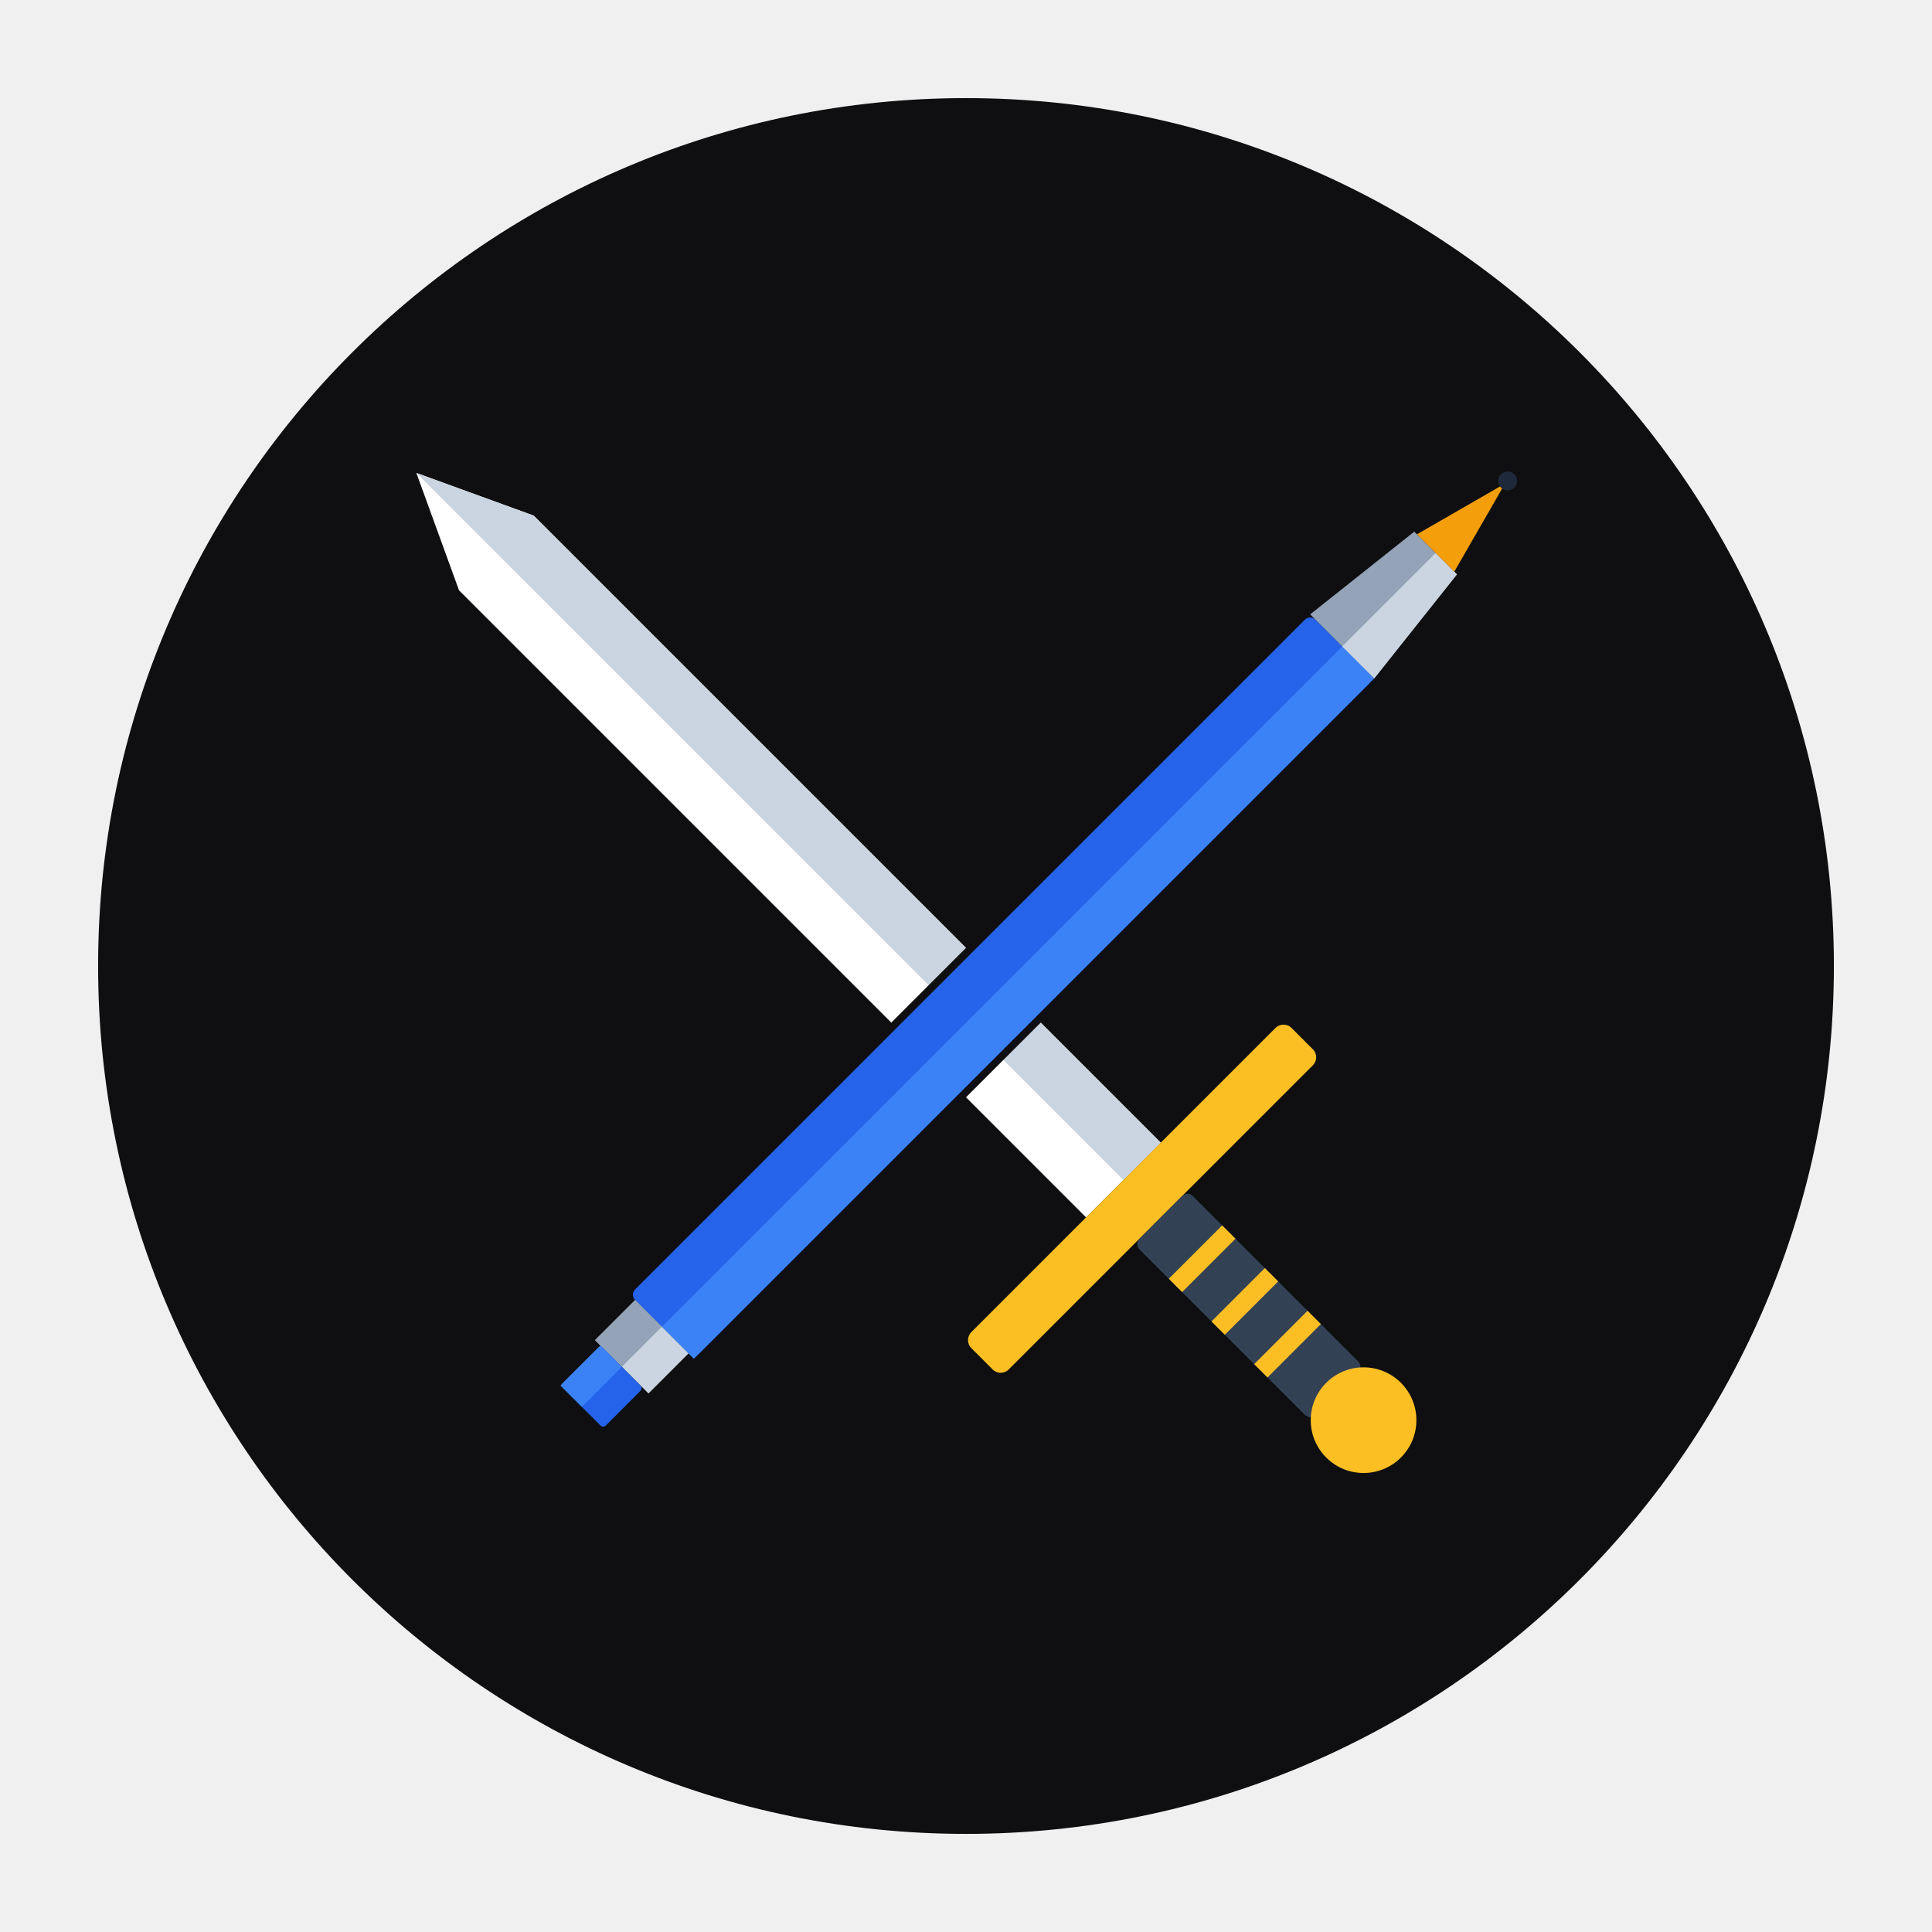
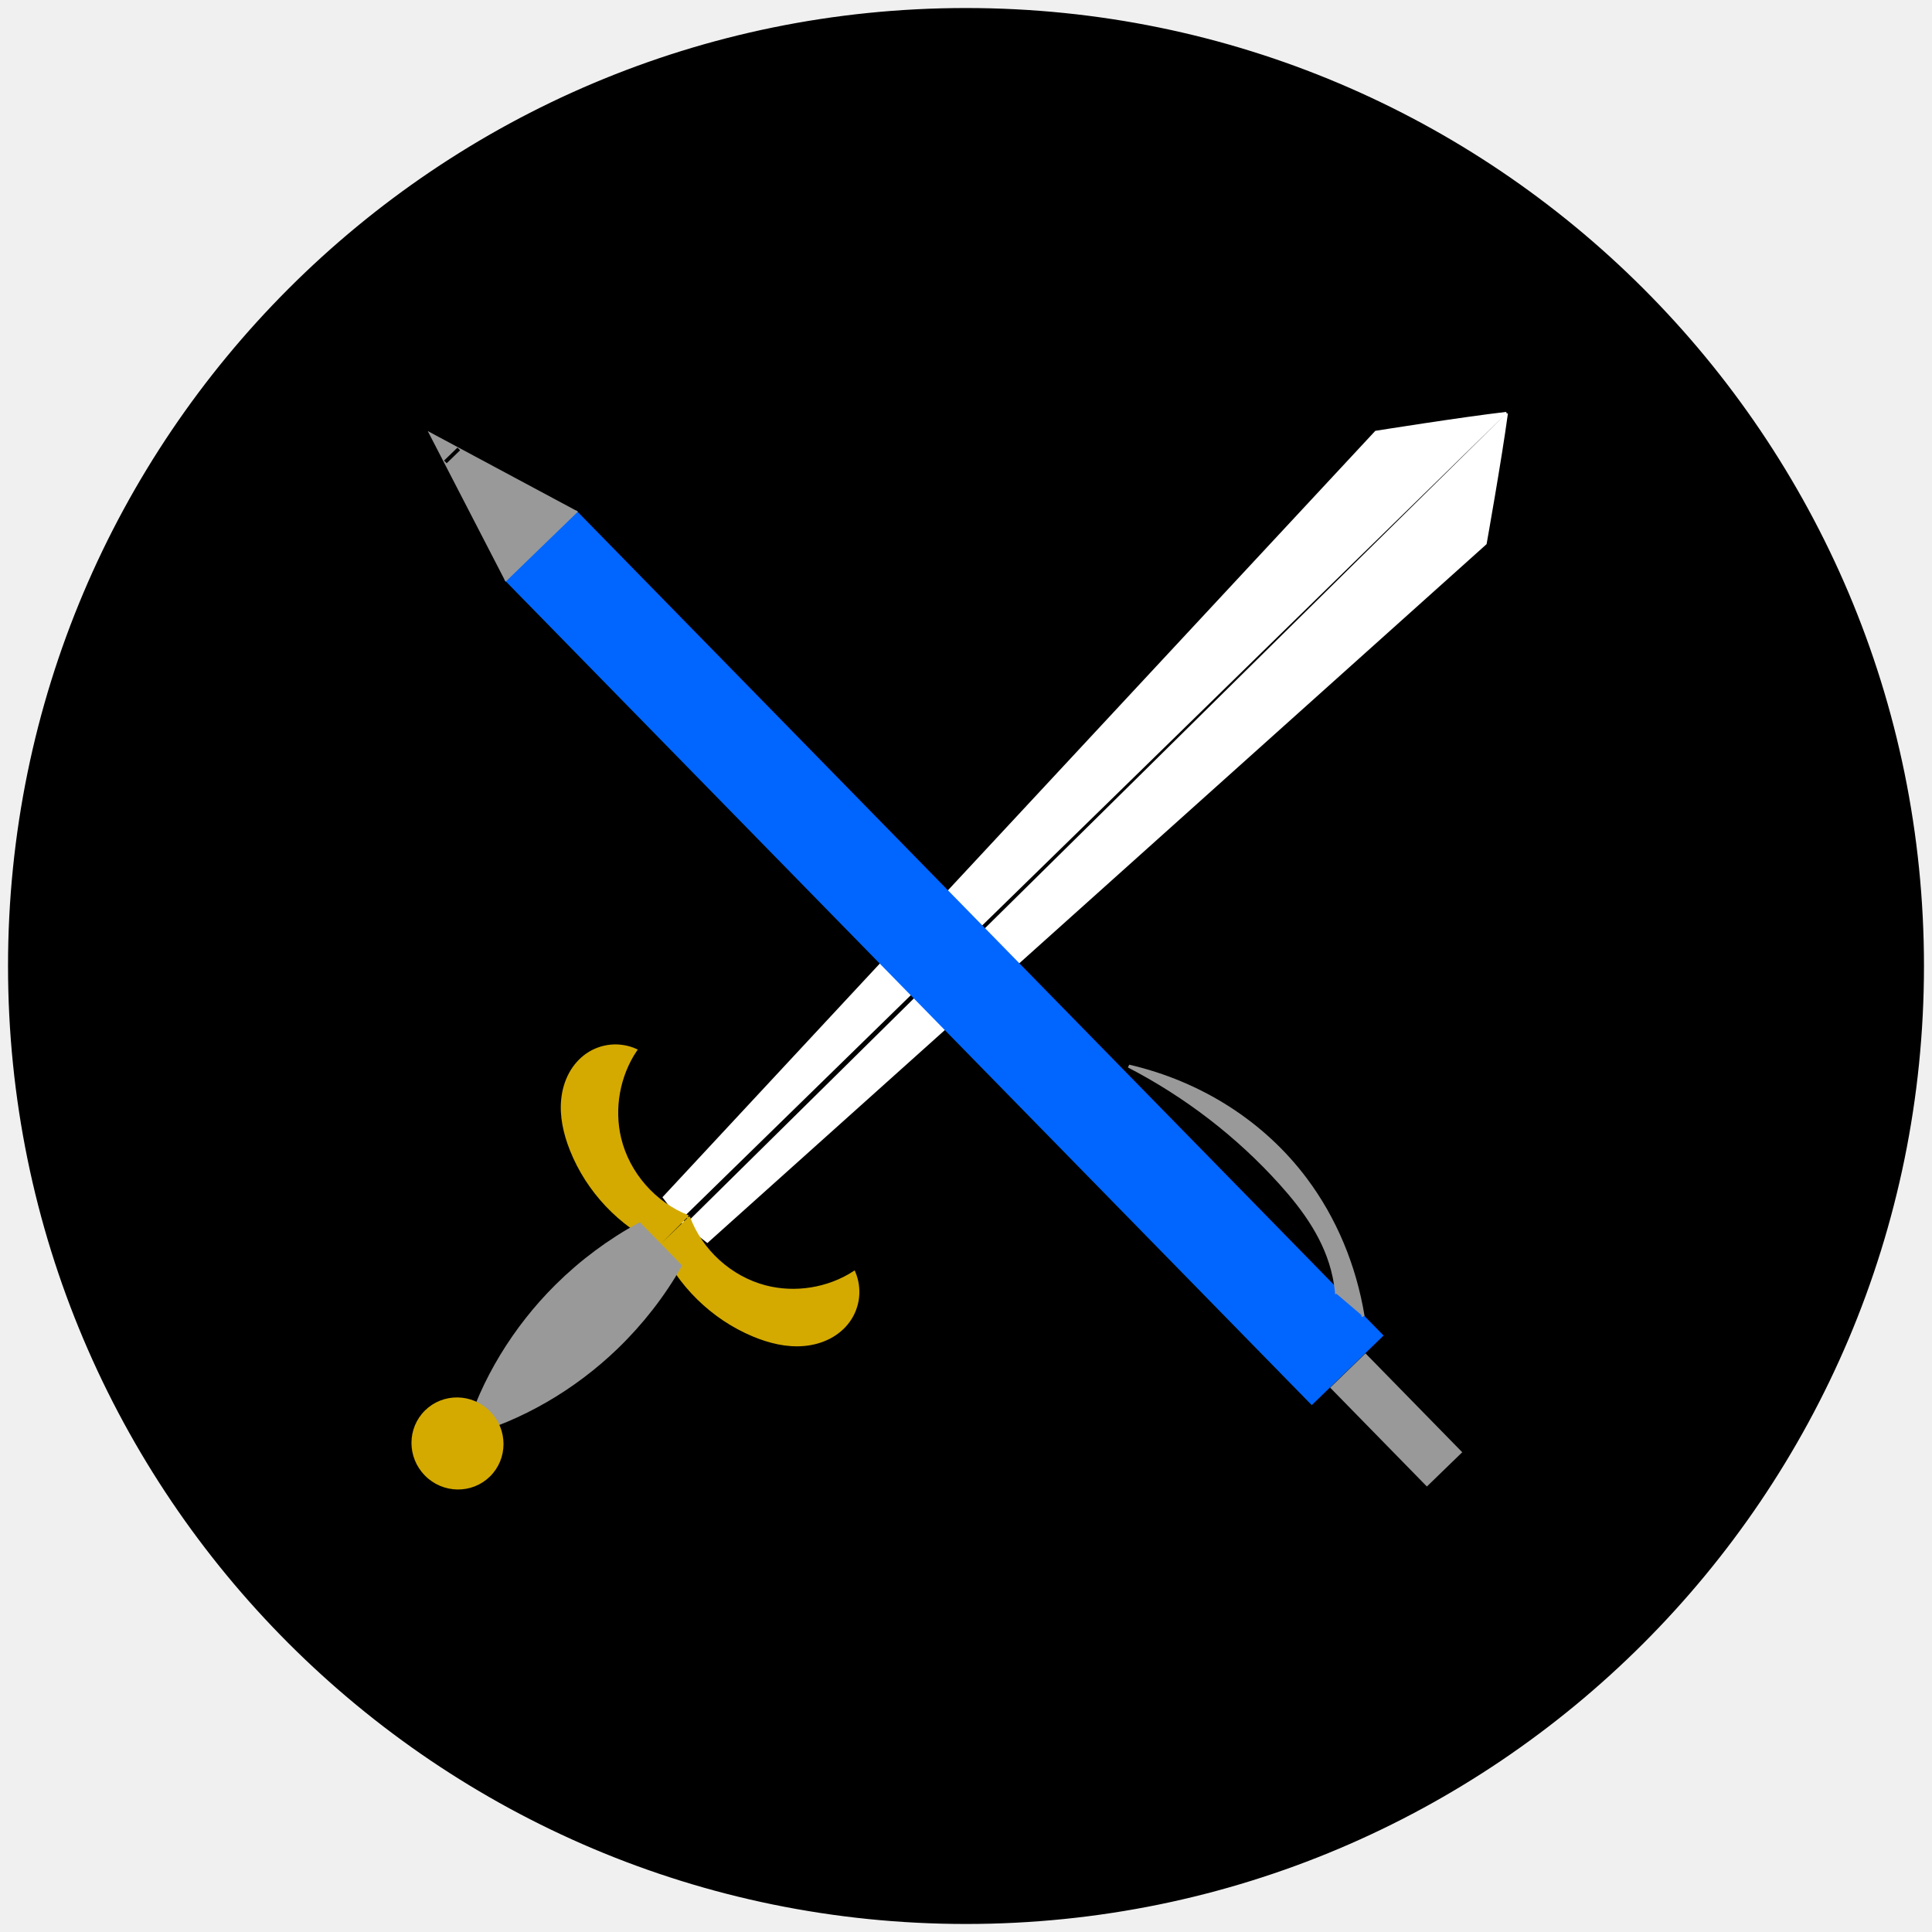
- <svg xmlns="http://www.w3.org/2000/svg" viewBox="0 0 512 512" width="100%" height="100%" version="1.1" id="svg15">
-   <defs id="defs2">
-     <mask id="pen-knockout">
-       <rect x="0" y="0" width="512" height="512" fill="#ffffff" id="rect1" />
-       <g transform="rotate(90 256 256)" id="g2">
-         <rect x="242" y="238" width="28" height="36" rx="2" fill="#000000" id="rect2" />
+ <svg xmlns="http://www.w3.org/2000/svg" width="512" height="512" viewBox="0 0 143.036 143.036" version="1.1" id="svg1">
+   <defs id="defs1" />
+   <g id="layer1">
+     <circle style="fill:#000000;fill-opacity:1;stroke:#000000;stroke-width:0.214" id="path1" cx="71.518" cy="71.518" r="70.817" />
+   </g>
+   <g id="layer2">
+     <g id="g8" transform="rotate(45.51854,71.51783,69.89789)">
+       <g id="g5">
+         <path style="fill:#ffffff;fill-opacity:1;stroke:#ffffff;stroke-width:0.214" d="m 71.516,20.633 c -2.04,2.623 -5.77,7.869 -5.77,7.869 l 3.497,77.287 2.501,0.333 M 71.516,20.633 c 2.04,2.623 5.77,7.869 5.77,7.869 l -3.497,77.287 -2.501,0.333" id="path2" transform="translate(0.00134603,-6.81942)" />
+         <path style="fill:#d4aa00;fill-opacity:1;stroke:#d4aa00;stroke-width:0.214" d="m 71.671,106.056 c -2.427,1.099 -5.389,0.928 -7.673,-0.442 -1.955,-1.173 -3.385,-3.188 -3.847,-5.421 -0.583,0.232 -1.106,0.615 -1.502,1.102 -0.396,0.487 -0.664,1.077 -0.771,1.696 -0.11,0.633 -0.051,1.292 0.142,1.905 0.193,0.613 0.517,1.182 0.925,1.678 0.815,0.994 1.945,1.688 3.13,2.187 3.027,1.276 6.546,1.339 9.617,0.175 m 0.02,-2.88 c 2.427,1.099 5.389,0.928 7.673,-0.442 1.955,-1.173 3.385,-3.188 3.847,-5.421 0.583,0.232 1.106,0.615 1.502,1.102 0.396,0.487 0.664,1.077 0.771,1.696 0.11,0.633 0.051,1.292 -0.142,1.905 -0.193,0.613 -0.517,1.182 -0.925,1.678 -0.815,0.994 -1.945,1.688 -3.13,2.187 -3.027,1.276 -6.546,1.339 -9.617,0.175" id="path3" transform="translate(-0.173509,-7.343991)" />
      </g>
-     </mask>
-   </defs>
-   <circle cx="256" cy="256" r="230" fill="#0f0f11" id="circle2" />
-   <g transform="translate(0, 15)" id="g15">
-     <g transform="rotate(-45 256 256)" mask="url(#pen-knockout)" id="g7">
-       <polygon points="256,50 242,80 242,315 270,315 270,80" fill="#ffffff" id="polygon2" />
-       <polygon points="256,50 256,315 270,315 270,80" fill="#cbd5e1" id="polygon3" />
-       <rect x="196" y="315" width="120" height="14" rx="3" fill="#fbbf24" id="rect3" />
-       <rect x="246" y="329" width="20" height="66" rx="2" fill="#334155" id="rect4" />
-       <rect x="246" y="342" width="20" height="5" fill="#fbbf24" id="rect5" />
-       <rect x="246" y="358" width="20" height="5" fill="#fbbf24" id="rect6" />
-       <rect x="246" y="374" width="20" height="5" fill="#fbbf24" id="rect7" />
-       <circle cx="256" cy="405" r="14" fill="#fbbf24" id="circle7" />
+       <path style="fill:#999999;fill-opacity:1;stroke:#999999;stroke-width:0.195" d="m 71.342,118.944 c -2.04,-3.027 -3.163,-6.664 -3.184,-10.314 -0.012,-2.123 0.342,-4.247 1.042,-6.251 h 2.173 m -0.031,16.565 c 2.052,-3.019 3.188,-6.652 3.222,-10.302 0.02,-2.123 -0.326,-4.248 -1.018,-6.255 l -2.173,-0.008" id="path6" transform="matrix(1,0,0,1.211394,0.1545532,-22.35056)" />
+       <ellipse style="fill:#d4aa00;fill-opacity:1;stroke:#d4aa00;stroke-width:0.214" id="path8" cx="71.516" cy="122.662" rx="3.322" ry="3.279" />
    </g>
-     <g transform="rotate(45 256 256)" id="g14">
-       <rect x="244" y="115" width="24" height="255" rx="2" fill="#2563eb" id="rect8" />
-       <rect x="256" y="115" width="12" height="255" fill="#3b82f6" id="rect9" />
-       <polygon points="244,115 248,80 264,80 268,115" fill="#94a3b8" id="polygon9" />
-       <polygon points="256,115 256,80 264,80 268,115" fill="#cbd5e1" id="polygon10" />
-       <polygon points="249,80 256,54 263,80" fill="#f59e0b" id="polygon11" />
-       <circle cx="256" cy="53" r="2.5" fill="#1e293b" id="circle11" />
-       <rect x="246" y="370" width="20" height="15" fill="#cbd5e1" id="rect11" />
-       <rect x="246" y="370" width="10" height="15" fill="#94a3b8" id="rect12" />
-       <rect x="248" y="385" width="16" height="15" rx="1" fill="#2563eb" id="rect13" />
-       <rect x="248" y="385" width="8" height="15" fill="#3b82f6" id="rect14" />
+   </g>
+   <g id="layer3">
+     <g id="g12" transform="matrix(0.7662541,-0.7425583,0.7461189,0.7625973,-41.47108,66.20458)" style="stroke-width:0.937">
+       <g id="g11" style="stroke-width:0.937">
+         <rect style="fill:#0066ff;fill-opacity:1;stroke:#0066ff;stroke-width:0.262;stroke-dasharray:none" id="rect8" width="6.677" height="79.873" x="68.179" y="35.856" />
+         <rect style="fill:#999999;fill-opacity:1;stroke:#999999;stroke-width:0.201" id="rect9" width="3.215" height="9.397" x="69.91" y="115.977" />
+         <path style="fill:#999999;fill-opacity:1;stroke:#999999;stroke-width:0.22" d="m 74.897,113.926 c 2.05,-3.531 3.353,-7.492 3.801,-11.55 0.645,-5.844 -0.513,-11.874 -3.277,-17.063 1.408,5.142 2.036,10.498 1.855,15.826 -0.101,2.974 -0.476,6.018 -1.855,8.655 -0.223,0.426 -0.471,0.839 -0.742,1.236" id="path9" transform="matrix(1,0,0,0.8317155,0,19.16901)" />
+         <path style="fill:#999999;fill-opacity:1;stroke:#999999;stroke-width:0.262;stroke-dasharray:none" d="M 68.197,35.764 71.473,25.069 74.837,35.764 Z" id="path10" />
+       </g>
+       <path style="fill:#000000;fill-opacity:1;stroke:#000000;stroke-width:0.262;stroke-dasharray:none" d="m 70.847,27.016 h 1.298" id="path11" />
    </g>
  </g>
</svg>
